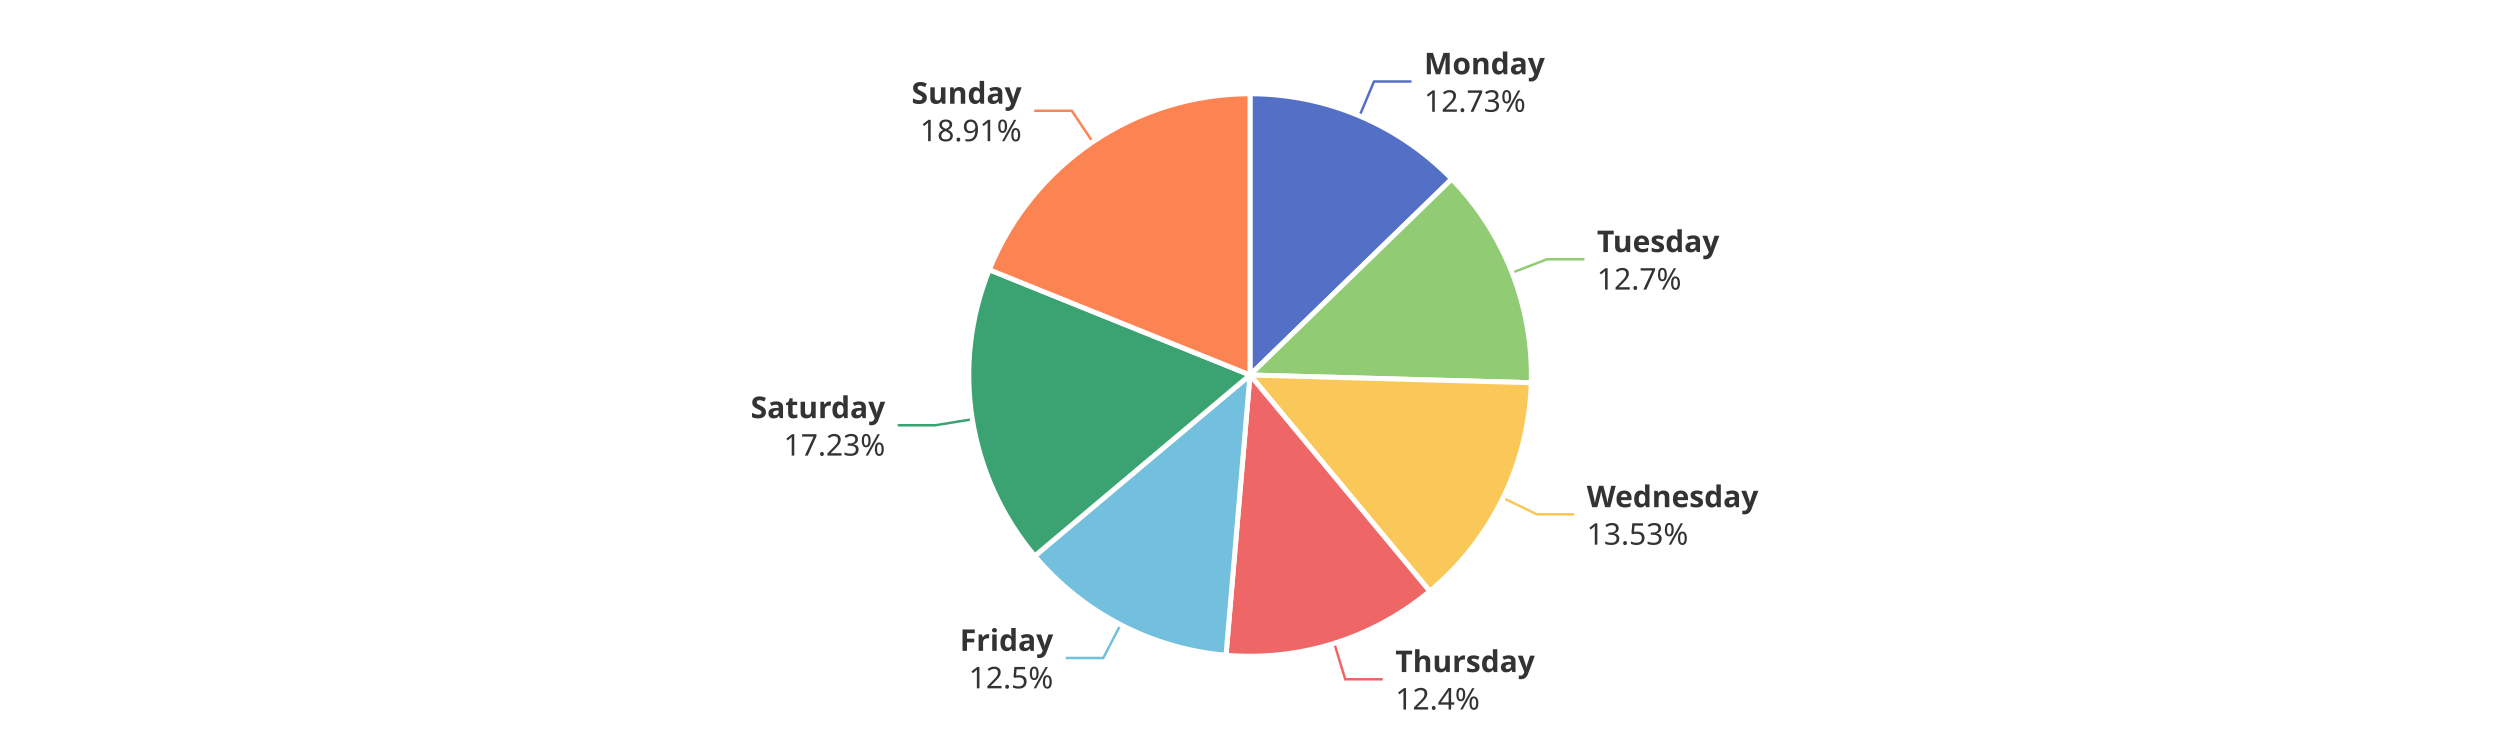
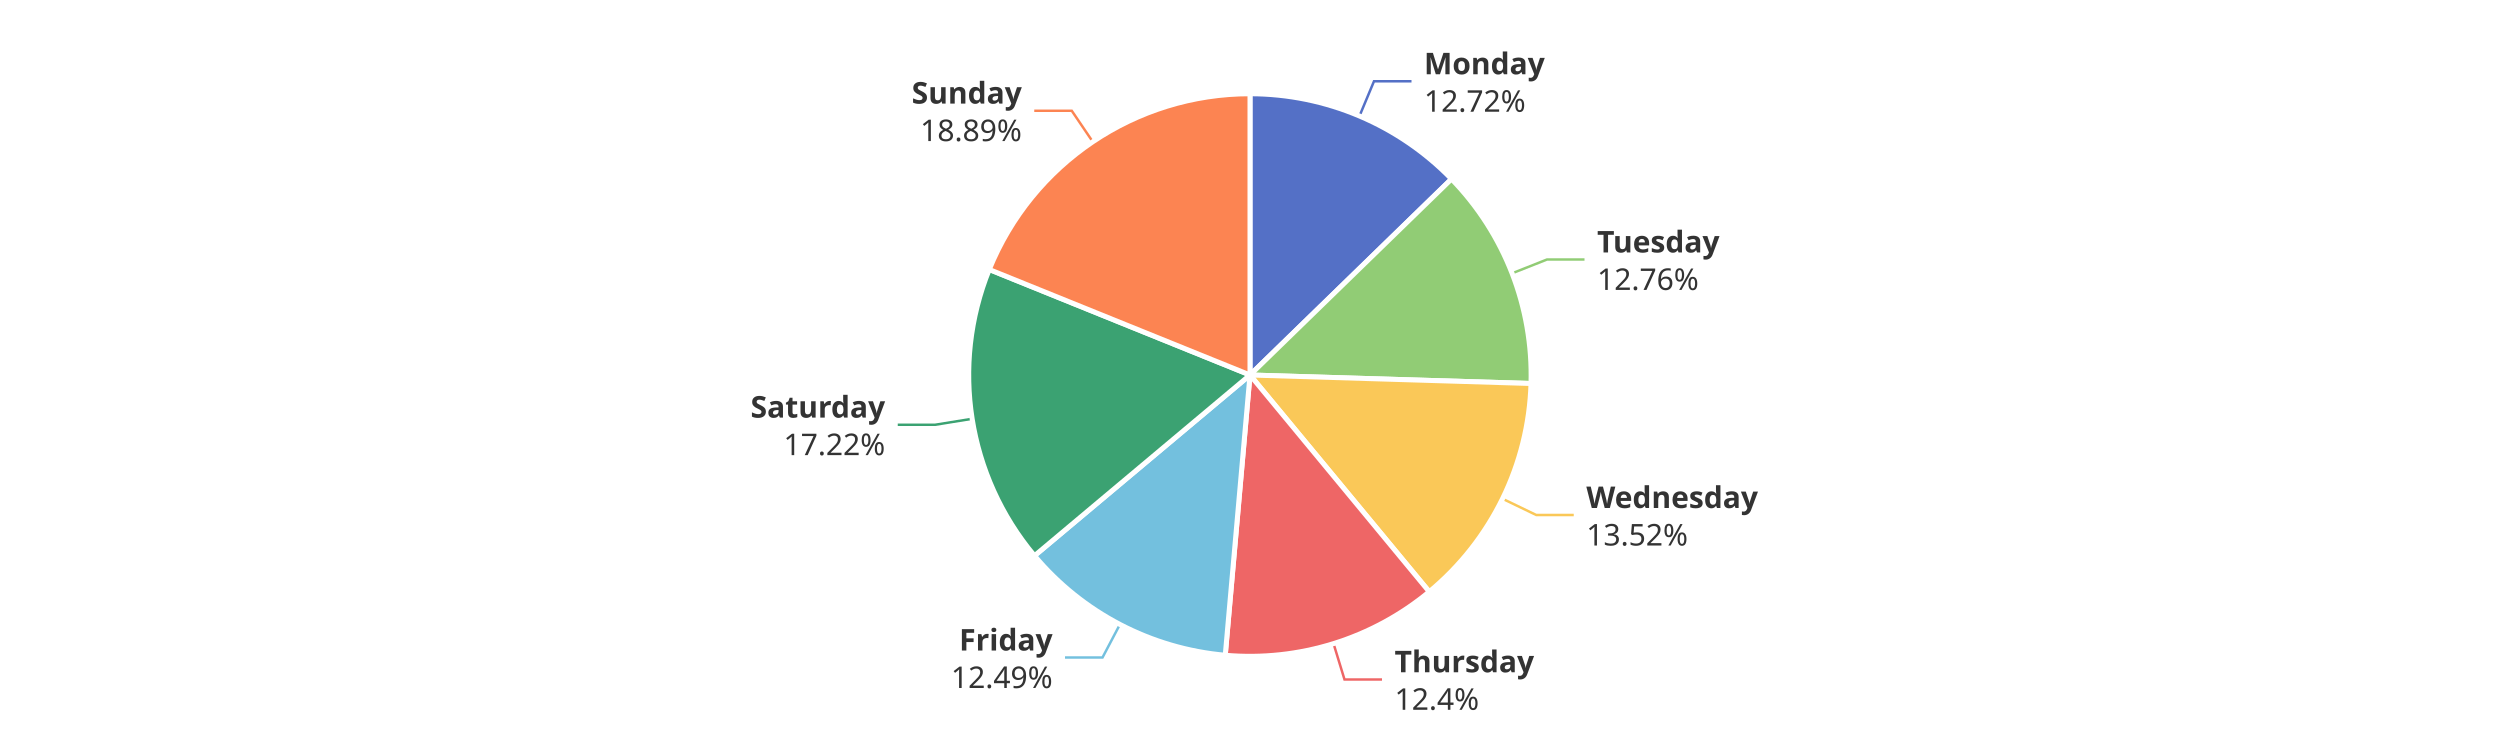
<svg xmlns="http://www.w3.org/2000/svg" width="1000" height="300" version="1.1" baseProfile="full" viewBox="0 0 1000 300">
  <rect width="1000" height="300" x="0" y="0" id="0" fill="#ffffff" />
-   <polyline points="543.8 46.4 549.6 32.6 564.6 32.6" fill="none" stroke="#5470c6" />
-   <polyline points="604.8 109.1 618.8 103.7 633.8 103.7" fill="none" stroke="#91cc75" />
-   <polyline points="601.2 199.2 614.7 205.7 629.7 205.7" fill="none" stroke="#fac858" />
-   <polyline points="533.7 257.3 538.1 271.7 553.1 271.7" fill="none" stroke="#ee6666" />
-   <polyline points="448.2 249.9 441.3 263.2 426.3 263.2" fill="none" stroke="#73c0de" />
-   <polyline points="388.9 167.7 374.1 170.1 359.1 170.1" fill="none" stroke="#3ba272" />
-   <polyline points="437.1 56.8 428.7 44.3 413.7 44.3" fill="none" stroke="#fc8452" />
-   <path d="M500 37.5A112.5 112.5 0 0 1 580.7 71.6L500 150Z" fill="#5470c6" stroke="#fff" stroke-width="2" stroke-linejoin="round" />
-   <path d="M580.7 71.6A112.5 112.5 0 0 1 612.5 153.1L500 150Z" fill="#91cc75" stroke="#fff" stroke-width="2" stroke-linejoin="round" />
-   <path d="M612.5 153.1A112.5 112.5 0 0 1 571.9 236.5L500 150Z" fill="#fac858" stroke="#fff" stroke-width="2" stroke-linejoin="round" />
-   <path d="M571.9 236.5A112.5 112.5 0 0 1 490.4 262.1L500 150Z" fill="#ee6666" stroke="#fff" stroke-width="2" stroke-linejoin="round" />
-   <path d="M490.4 262.1A112.5 112.5 0 0 1 413.9 222.4L500 150Z" fill="#73c0de" stroke="#fff" stroke-width="2" stroke-linejoin="round" />
-   <path d="M413.9 222.4A112.5 112.5 0 0 1 395.7 107.9L500 150Z" fill="#3ba272" stroke="#fff" stroke-width="2" stroke-linejoin="round" />
-   <path d="M395.7 107.9A112.5 112.5 0 0 1 500 37.5L500 150Z" fill="#fc8452" stroke="#fff" stroke-width="2" stroke-linejoin="round" />
-   <path d="M0 -15l42.8 0l0 30l-42.8 0Z" transform="translate(569.6467 32.563)" fill="none" />
-   <text dominant-baseline="central" text-anchor="start" style="font-size:12px;font-family:sans-serif;font-weight:bold;" y="-7.5" transform="translate(569.6467 32.563)" fill="#333" stroke="rgb(255,255,255)" stroke-width="2" paint-order="stroke" stroke-miterlimit="2">Monday</text>
-   <text dominant-baseline="central" text-anchor="start" style="font-size:12px;font-family:sans-serif;" y="7.5" transform="translate(569.6467 32.563)" fill="#333" stroke="rgb(255,255,255)" stroke-width="2" paint-order="stroke" stroke-miterlimit="2">12.73%</text>
-   <path d="M0 -15l46.2 0l0 30l-46.2 0Z" transform="translate(638.7865 103.6748)" fill="none" />
-   <text dominant-baseline="central" text-anchor="start" style="font-size:12px;font-family:sans-serif;font-weight:bold;" y="-7.5" transform="translate(638.7865 103.6748)" fill="#333" stroke="rgb(255,255,255)" stroke-width="2" paint-order="stroke" stroke-miterlimit="2">Tuesday</text>
-   <text dominant-baseline="central" text-anchor="start" style="font-size:12px;font-family:sans-serif;" y="7.5" transform="translate(638.7865 103.6748)" fill="#333" stroke="rgb(255,255,255)" stroke-width="2" paint-order="stroke" stroke-miterlimit="2">12.7%</text>
-   <path d="M0 -15l63.6 0l0 30l-63.6 0Z" transform="translate(634.6804 205.7194)" fill="none" />
-   <text dominant-baseline="central" text-anchor="start" style="font-size:12px;font-family:sans-serif;font-weight:bold;" y="-7.5" transform="translate(634.6804 205.7194)" fill="#333" stroke="rgb(255,255,255)" stroke-width="2" paint-order="stroke" stroke-miterlimit="2">Wednesday</text>
-   <text dominant-baseline="central" text-anchor="start" style="font-size:12px;font-family:sans-serif;" y="7.5" transform="translate(634.6804 205.7194)" fill="#333" stroke="rgb(255,255,255)" stroke-width="2" paint-order="stroke" stroke-miterlimit="2">13.53%</text>
-   <path d="M0 -15l50.2 0l0 30l-50.2 0Z" transform="translate(558.1441 271.6605)" fill="none" />
-   <text dominant-baseline="central" text-anchor="start" style="font-size:12px;font-family:sans-serif;font-weight:bold;" y="-7.5" transform="translate(558.1441 271.6605)" fill="#333" stroke="rgb(255,255,255)" stroke-width="2" paint-order="stroke" stroke-miterlimit="2">Thursday</text>
-   <text dominant-baseline="central" text-anchor="start" style="font-size:12px;font-family:sans-serif;" y="7.5" transform="translate(558.1441 271.6605)" fill="#333" stroke="rgb(255,255,255)" stroke-width="2" paint-order="stroke" stroke-miterlimit="2">12.4%</text>
-   <path d="M-34.2 -15l34.2 0l0 30l-34.2 0Z" transform="translate(421.2915 263.1793)" fill="none" />
-   <text dominant-baseline="central" text-anchor="end" style="font-size:12px;font-family:sans-serif;font-weight:bold;" y="-7.5" transform="translate(421.2915 263.1793)" fill="#333" stroke="rgb(255,255,255)" stroke-width="2" paint-order="stroke" stroke-miterlimit="2">Friday</text>
-   <text dominant-baseline="central" text-anchor="end" style="font-size:12px;font-family:sans-serif;" y="7.5" transform="translate(421.2915 263.1793)" fill="#333" stroke="rgb(255,255,255)" stroke-width="2" paint-order="stroke" stroke-miterlimit="2">12.5%</text>
-   <path d="M-48.2 -15l48.2 0l0 30l-48.2 0Z" transform="translate(354.0921 170.0858)" fill="none" />
-   <text dominant-baseline="central" text-anchor="end" style="font-size:12px;font-family:sans-serif;font-weight:bold;" y="-7.5" transform="translate(354.0921 170.0858)" fill="#333" stroke="rgb(255,255,255)" stroke-width="2" paint-order="stroke" stroke-miterlimit="2">Saturday</text>
-   <text dominant-baseline="central" text-anchor="end" style="font-size:12px;font-family:sans-serif;" y="7.5" transform="translate(354.0921 170.0858)" fill="#333" stroke="rgb(255,255,255)" stroke-width="2" paint-order="stroke" stroke-miterlimit="2">17.23%</text>
-   <path d="M-40.9 -15l40.9 0l0 30l-40.9 0Z" transform="translate(408.6597 44.3268)" fill="none" />
-   <text dominant-baseline="central" text-anchor="end" style="font-size:12px;font-family:sans-serif;font-weight:bold;" y="-7.5" transform="translate(408.6597 44.3268)" fill="#333" stroke="rgb(255,255,255)" stroke-width="2" paint-order="stroke" stroke-miterlimit="2">Sunday</text>
-   <text dominant-baseline="central" text-anchor="end" style="font-size:12px;font-family:sans-serif;" y="7.5" transform="translate(408.6597 44.3268)" fill="#333" stroke="rgb(255,255,255)" stroke-width="2" paint-order="stroke" stroke-miterlimit="2">18.91%</text>
+   <polyline points="543.8 46.4 549.6 32.5 564.6 32.5" fill="none" stroke="#5470c6" />
+   <polyline points="604.9 109.3 618.8 103.8 633.8 103.8" fill="none" stroke="#91cc75" />
+   <polyline points="601 199.5 614.5 206 629.5 206" fill="none" stroke="#fac858" />
+   <polyline points="533.4 257.4 537.8 271.8 552.8 271.8" fill="none" stroke="#ee6666" />
+   <polyline points="448 249.7 441 263 426 263" fill="none" stroke="#73c0de" />
+   <polyline points="388.9 167.5 374.1 169.9 359.1 169.9" fill="none" stroke="#3ba272" />
+   <polyline points="437.1 56.7 428.7 44.3 413.7 44.3" fill="none" stroke="#fc8452" />
+   <path d="M500 37.5A112.5 112.5 0 0 1 580.6 71.6L500 150Z" fill="#5470c6" stroke="#fff" stroke-width="2" stroke-linejoin="round" />
+   <path d="M580.6 71.6A112.5 112.5 0 0 1 612.4 153.4L500 150Z" fill="#91cc75" stroke="#fff" stroke-width="2" stroke-linejoin="round" />
+   <path d="M612.4 153.4A112.5 112.5 0 0 1 571.7 236.7L500 150Z" fill="#fac858" stroke="#fff" stroke-width="2" stroke-linejoin="round" />
+   <path d="M571.7 236.7A112.5 112.5 0 0 1 490.1 262.1L500 150Z" fill="#ee6666" stroke="#fff" stroke-width="2" stroke-linejoin="round" />
+   <path d="M490.1 262.1A112.5 112.5 0 0 1 413.8 222.3L500 150Z" fill="#73c0de" stroke="#fff" stroke-width="2" stroke-linejoin="round" />
+   <path d="M413.8 222.3A112.5 112.5 0 0 1 395.7 107.8L500 150Z" fill="#3ba272" stroke="#fff" stroke-width="2" stroke-linejoin="round" />
+   <path d="M395.7 107.8A112.5 112.5 0 0 1 500 37.5L500 150Z" fill="#fc8452" stroke="#fff" stroke-width="2" stroke-linejoin="round" />
+   <path d="M0 -15l42.8 0l0 30l-42.8 0Z" transform="translate(569.6098 32.5474)" fill="none" />
+   <text dominant-baseline="central" text-anchor="start" style="font-size:12px;font-family:sans-serif;font-weight:bold;" y="-7.5" transform="translate(569.6098 32.5474)" fill="#333" stroke="rgb(255,255,255)" stroke-width="2" paint-order="stroke" stroke-miterlimit="2">Monday</text>
+   <text dominant-baseline="central" text-anchor="start" style="font-size:12px;font-family:sans-serif;" y="7.5" transform="translate(569.6098 32.5474)" fill="#333" stroke="rgb(255,255,255)" stroke-width="2" paint-order="stroke" stroke-miterlimit="2">12.72%</text>
+   <path d="M0 -15l46.2 0l0 30l-46.2 0Z" transform="translate(638.8446 103.8242)" fill="none" />
+   <text dominant-baseline="central" text-anchor="start" style="font-size:12px;font-family:sans-serif;font-weight:bold;" y="-7.5" transform="translate(638.8446 103.8242)" fill="#333" stroke="rgb(255,255,255)" stroke-width="2" paint-order="stroke" stroke-miterlimit="2">Tuesday</text>
+   <text dominant-baseline="central" text-anchor="start" style="font-size:12px;font-family:sans-serif;" y="7.5" transform="translate(638.8446 103.8242)" fill="#333" stroke="rgb(255,255,255)" stroke-width="2" paint-order="stroke" stroke-miterlimit="2">12.76%</text>
+   <path d="M0 -15l63.6 0l0 30l-63.6 0Z" transform="translate(634.5224 206.0435)" fill="none" />
+   <text dominant-baseline="central" text-anchor="start" style="font-size:12px;font-family:sans-serif;font-weight:bold;" y="-7.5" transform="translate(634.5224 206.0435)" fill="#333" stroke="rgb(255,255,255)" stroke-width="2" paint-order="stroke" stroke-miterlimit="2">Wednesday</text>
+   <text dominant-baseline="central" text-anchor="start" style="font-size:12px;font-family:sans-serif;" y="7.5" transform="translate(634.5224 206.0435)" fill="#333" stroke="rgb(255,255,255)" stroke-width="2" paint-order="stroke" stroke-miterlimit="2">13.52%</text>
+   <path d="M0 -15l50.2 0l0 30l-50.2 0Z" transform="translate(557.8382 271.756)" fill="none" />
+   <text dominant-baseline="central" text-anchor="start" style="font-size:12px;font-family:sans-serif;font-weight:bold;" y="-7.5" transform="translate(557.8382 271.756)" fill="#333" stroke="rgb(255,255,255)" stroke-width="2" paint-order="stroke" stroke-miterlimit="2">Thursday</text>
+   <text dominant-baseline="central" text-anchor="start" style="font-size:12px;font-family:sans-serif;" y="7.5" transform="translate(557.8382 271.756)" fill="#333" stroke="rgb(255,255,255)" stroke-width="2" paint-order="stroke" stroke-miterlimit="2">12.4%</text>
+   <path d="M-40.9 -15l40.9 0l0 30l-40.9 0Z" transform="translate(421.0427 263.0499)" fill="none" />
+   <text dominant-baseline="central" text-anchor="end" style="font-size:12px;font-family:sans-serif;font-weight:bold;" y="-7.5" transform="translate(421.0427 263.0499)" fill="#333" stroke="rgb(255,255,255)" stroke-width="2" paint-order="stroke" stroke-miterlimit="2">Friday</text>
+   <text dominant-baseline="central" text-anchor="end" style="font-size:12px;font-family:sans-serif;" y="7.5" transform="translate(421.0427 263.0499)" fill="#333" stroke="rgb(255,255,255)" stroke-width="2" paint-order="stroke" stroke-miterlimit="2">12.49%</text>
+   <path d="M-48.2 -15l48.2 0l0 30l-48.2 0Z" transform="translate(354.0607 169.888)" fill="none" />
+   <text dominant-baseline="central" text-anchor="end" style="font-size:12px;font-family:sans-serif;font-weight:bold;" y="-7.5" transform="translate(354.0607 169.888)" fill="#333" stroke="rgb(255,255,255)" stroke-width="2" paint-order="stroke" stroke-miterlimit="2">Saturday</text>
+   <text dominant-baseline="central" text-anchor="end" style="font-size:12px;font-family:sans-serif;" y="7.5" transform="translate(354.0607 169.888)" fill="#333" stroke="rgb(255,255,255)" stroke-width="2" paint-order="stroke" stroke-miterlimit="2">17.22%</text>
+   <path d="M-40.9 -15l40.9 0l0 30l-40.9 0Z" transform="translate(408.7262 44.282)" fill="none" />
+   <text dominant-baseline="central" text-anchor="end" style="font-size:12px;font-family:sans-serif;font-weight:bold;" y="-7.5" transform="translate(408.7262 44.282)" fill="#333" stroke="rgb(255,255,255)" stroke-width="2" paint-order="stroke" stroke-miterlimit="2">Sunday</text>
+   <text dominant-baseline="central" text-anchor="end" style="font-size:12px;font-family:sans-serif;" y="7.5" transform="translate(408.7262 44.282)" fill="#333" stroke="rgb(255,255,255)" stroke-width="2" paint-order="stroke" stroke-miterlimit="2">18.89%</text>
</svg>
